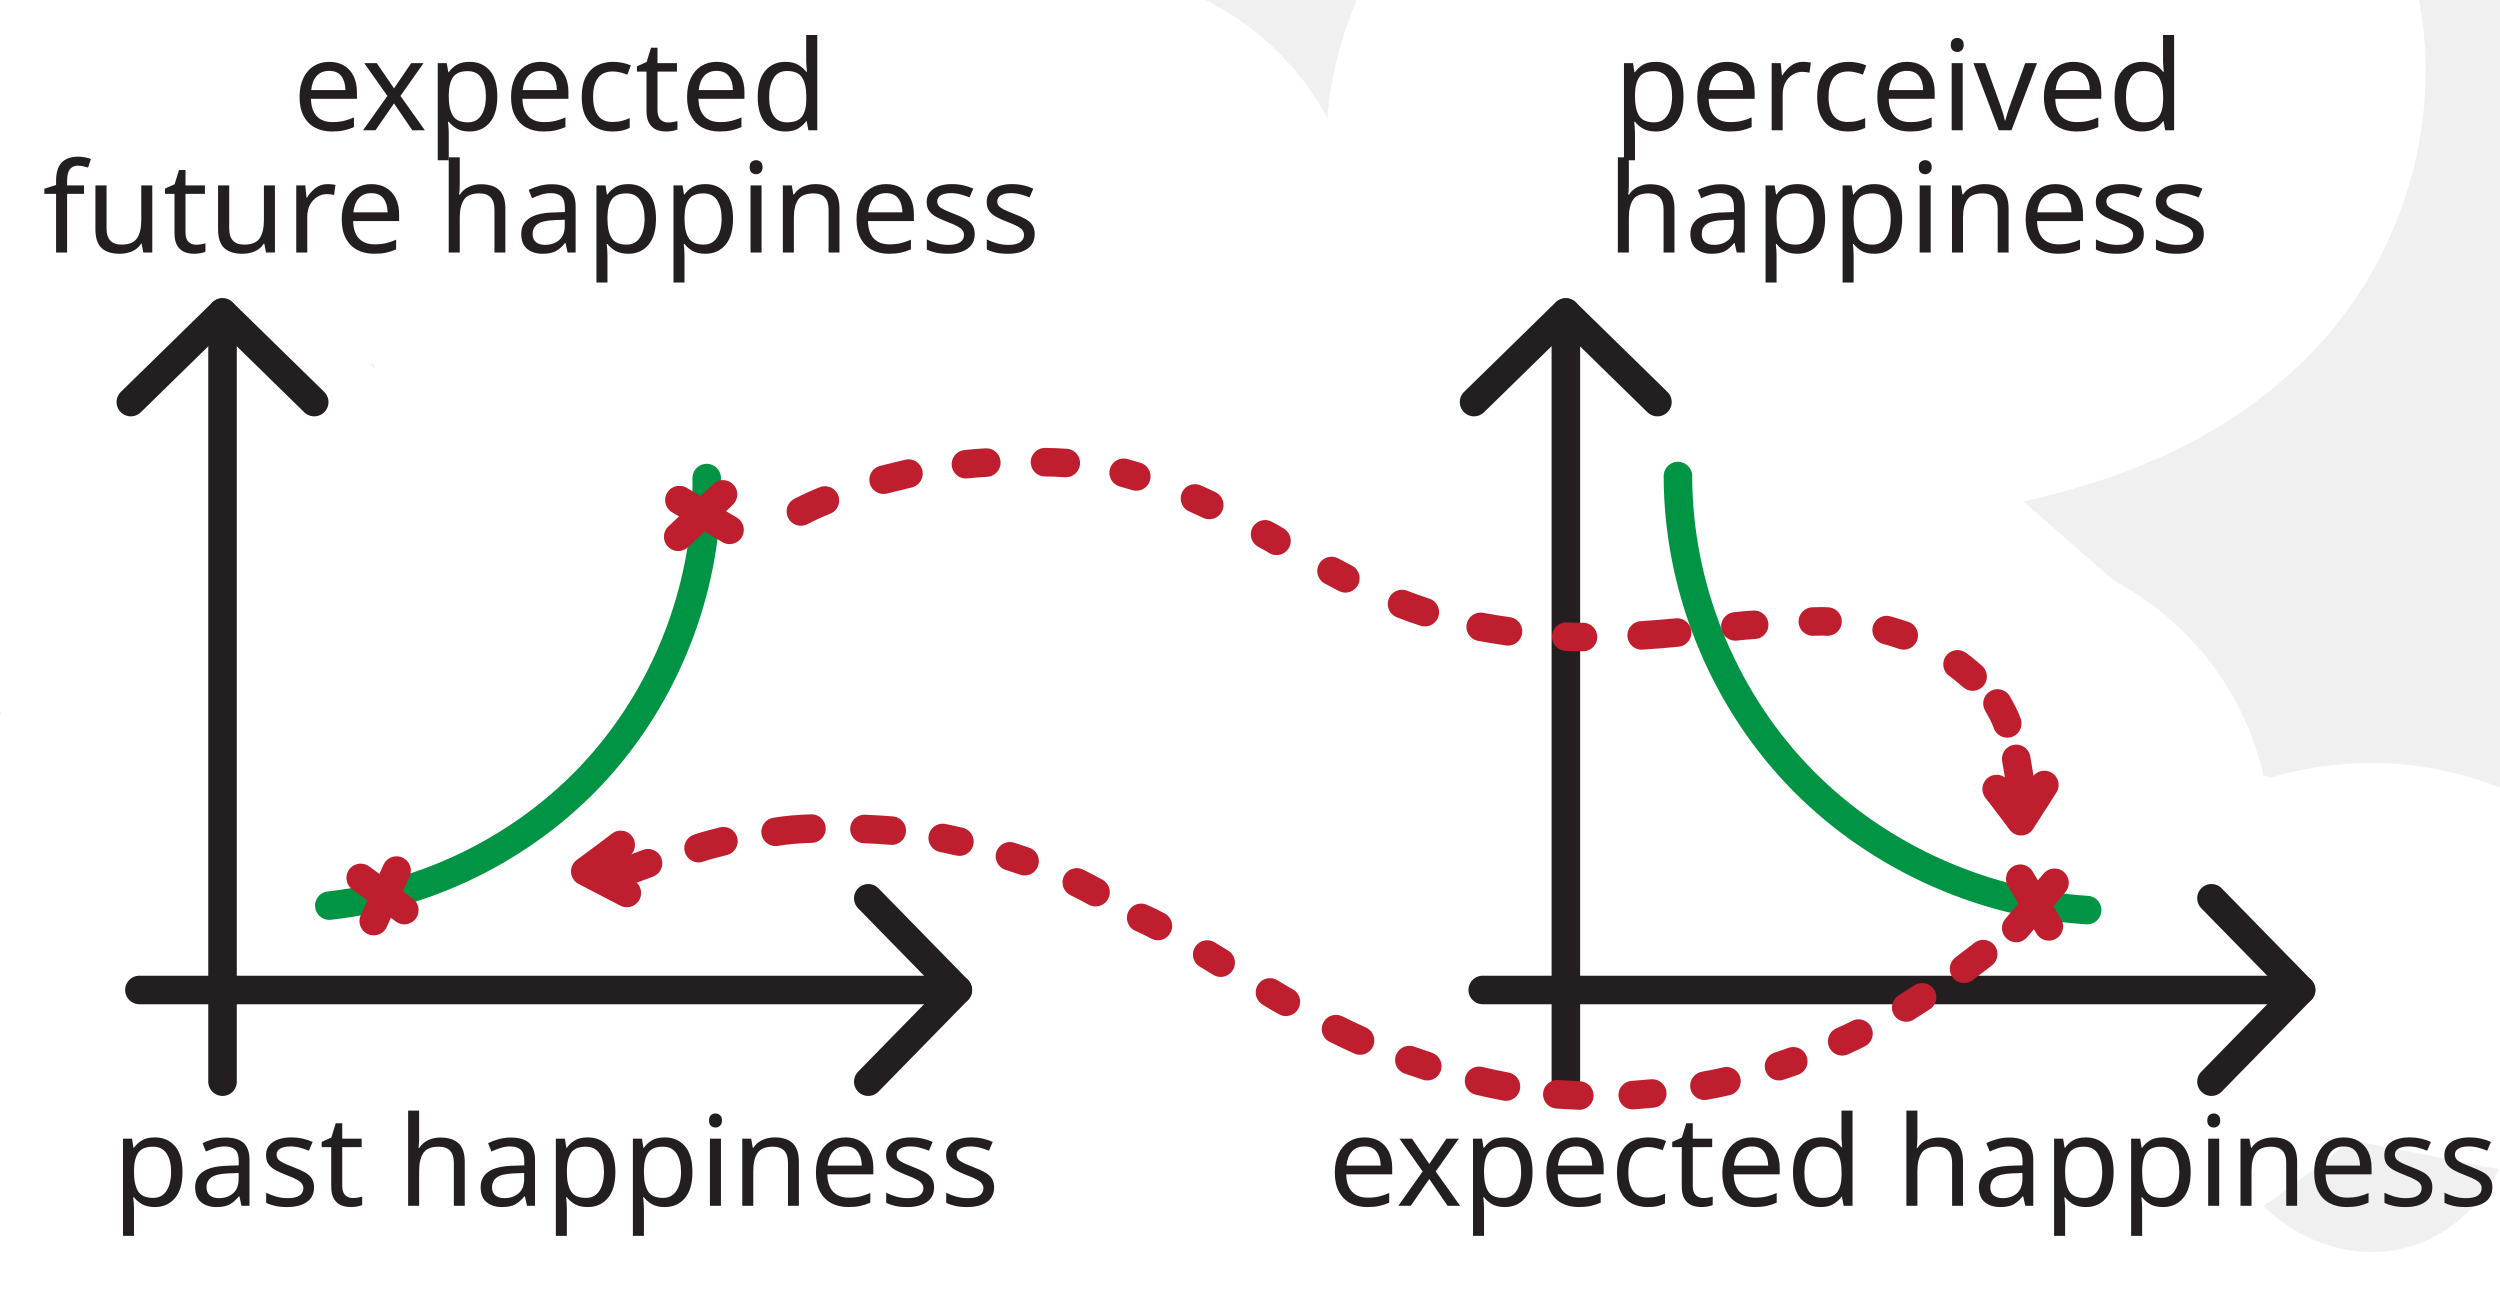
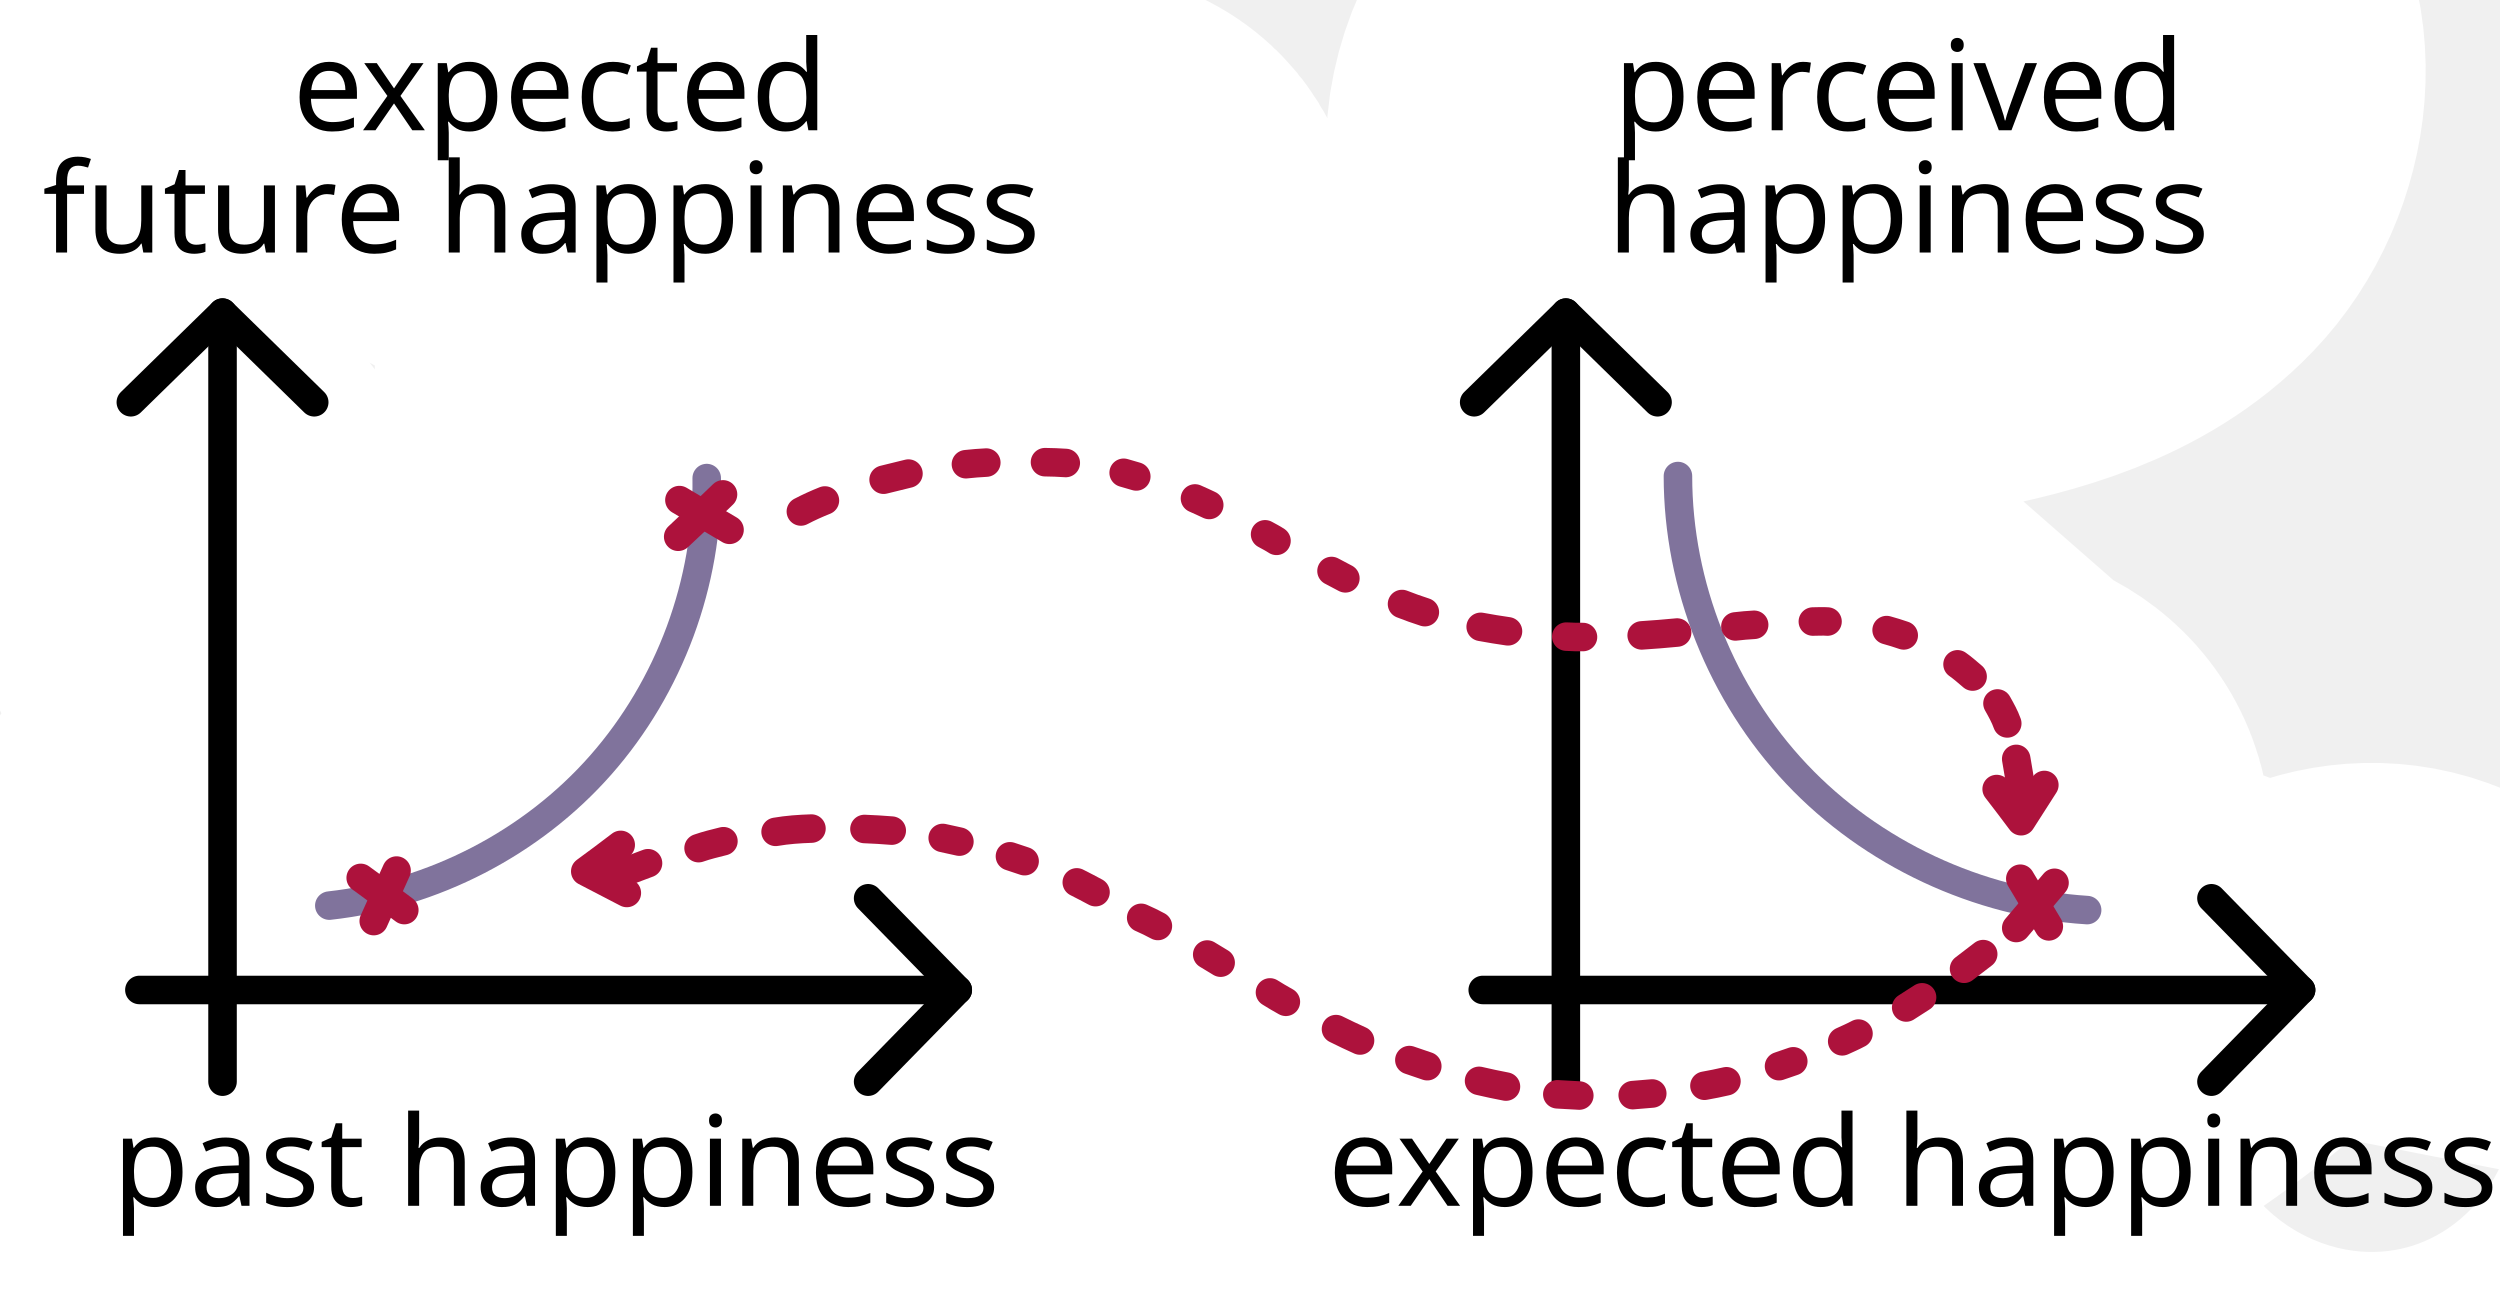
- <svg xmlns="http://www.w3.org/2000/svg" xmlns:xlink="http://www.w3.org/1999/xlink" version="1.1" id="Layer_1" x="0px" y="0px" width="613.4px" height="321.3px" viewBox="0 0 613.4 321.3" enable-background="new 0 0 613.4 321.3" xml:space="preserve">
-   <symbol id="Arrow_right_1_" viewBox="-25.5 -26 29 52">
-     <polyline fill="none" stroke="#231F20" stroke-width="7" stroke-linecap="round" stroke-linejoin="round" stroke-miterlimit="10" points="   -22,22.5 0,0 -22,-22.5  " />
-   </symbol>
-   <symbol id="Arrow_up" viewBox="-26 -25.5 52 29">
-     <polyline fill="none" stroke="#231F20" stroke-width="7" stroke-linecap="round" stroke-linejoin="round" stroke-miterlimit="10" points="   -22.5,-22 0,0 22.5,-22  " />
-   </symbol>
+ <svg xmlns="http://www.w3.org/2000/svg" version="1.1" id="Layer_1" x="0px" y="0px" width="613.4px" height="321.3px" viewBox="0 0 613.4 321.3" enable-background="new 0 0 613.4 321.3" xml:space="preserve">
  <path fill="none" stroke="#FFFFFF" stroke-width="120" stroke-linejoin="bevel" stroke-miterlimit="10" d="M7.7,63.8  C34.6,45.7,61.4,27.6,88.3,9.5C82,27.8,75.8,46.2,69.5,64.5c24-28.7,48-57.3,72-86c-9.6,25.6-19.3,51.1-28.9,76.7  c19.2-12.7,38.4-25.3,57.5-38c-4,20.5-8,41-12.1,61.5C173.7,64,189.4,49.1,205,34.3c3.8-3.6,7.8-7.3,12.8-9s11.3-0.6,14.1,3.8  c6.9,10.6-11,27.2-1.7,35.7c11.4,10.4,29.7-20.1,41-9.6c4.1,3.8,2.9,11-1,14.9s-9.7,5.4-15.1,6.4c-66.2,11.8-135.4-24.3-200.4-6.7  c-10.8,2.9-23.1,10-22.7,21.2c0.3,8.3,8.1,14.8,16.2,16.5c8.2,1.6,16.5-0.4,24.6-2.4c-12,21.7-24,43.5-36,65.2  c11.1,2,22.2,3.9,33.2,5.9c-10.9,17.7-21.8,35.5-32.6,53.2c8.8,0.6,17.5,1.3,26.3,1.9c-12.6,18.4-25.3,36.7-37.9,55.1  c4.7,10.7,20.1,12.9,30.5,7.5s17-16,23-26.1c1,17.5,19.5,31.8,36.7,28.4c10.2-2,18.9-9,29-11.5c17.3-4.3,34.6,5.2,51.7,10.2  c17.1,5.1,40.4,2.7,46.1-14.2c5.3-15.6-9.9-31.8-26.1-35c-16.2-3.2-32.6,2.2-48.8,5.3c-21.2,4-43.1,4-64.2,0.1  c-8.4-1.6-17.4-4.2-22.3-11.1c-7.2-10-2.3-25,7.3-32.8c9.5-7.8,22.2-10.4,34.4-12.7c-3.2,15.6,3.6,32.9,16.6,42.1  c1.9-26.3,3.9-52.6,5.8-79c14.1,26.4,28.1,52.9,42.2,79.3c-4.4-41.8-8.9-83.7-13.3-125.5c7.3,31.5,14.7,62.9,22,94.4  c1.7,7.3,6.3,16.6,13.6,15c7-1.6,7.6-11.2,6.7-18.3c-3.9-28.6-7.8-57.3-11.7-85.9c28.2-12.4,61.1-4.5,89.8,6.8s57,26.1,87.8,27.3  c17.1,0.7,37.9-6.2,41-23.1c2.8-14.7-10.5-28.5-25.1-31.8s-29.7,0.9-44,5.2c19.3-29.6,55.7-47,90.8-43.4c-2-12.3-4.1-25-11.1-35.2  S413.6,5,402,9.4c-9.1,3.4-14.8,12.8-16.3,22.4c-1.5,10.2,1.5,21.2,9,28.2s19.7,9,28.4,3.5c15.1-9.4,14.9-35.1,31.4-41.6  c11.4-4.4,24.5,4,29.6,15.1c5.1,11.1,4.3,23.9,3.4,36c13-25.5,26-51,39-76.6c13.4,12,10.2,35.3-2.3,48.3c-12.5,13-30.9,18-48.6,21.4  c-17.7,3.3-36.1,5.8-51.5,15.2c-24.7,15.2-36,48.9-25.6,76c7.7-5.8,15.5-11.6,23.2-17.4c-25.8,5.9-49,22.8-62.4,45.6  c28.7-13.6,57.3-27.1,86-40.7c-5.4,10.8-10.7,21.6-16.1,32.4c20-12.8,40-25.5,60-38.3c-11.8,25.3-23.7,50.6-35.5,75.9  c5.1-7.7,10.6-15.7,18.9-19.7s20.3-1.8,23.7,6.7c2.6,6.4-0.3,13.7-3.2,20c-8.1,17.7-16.3,35.3-24.4,53c32.7-13,62.8-32.7,87.7-57.6  c1,14.4,1.9,28.8,2.9,43.2c6.1-12.4,23.9-17.2,35.4-9.5c11.5,7.7,14,25.9,4.9,36.4c-9.6,11-26.3,11.3-40.9,10.6  c-65.3-2.8-130.6-5.6-195.9-8.3c-10.9-0.5-22.4-1.1-31.7-6.8c-9.3-5.8-15.3-18.5-9.9-28c5.4-9.5,19.3-11,29.1-6.2  c9.8,4.8,16.6,14,23.4,22.6s14.4,17.4,24.8,20.6c-0.8-16.3-1.7-32.6-2.5-48.9c19.6,9.9,39.3,19.7,58.9,29.6  c1.8-14.5,3.6-28.9,5.4-43.4c-13.9,21.8-46.3,29.1-68.2,15.3c-21.9-13.8-29.3-46.2-15.5-68.1c13.5,25,3.3,60-21.5,73.8  c-12.5,7-29,8.5-40.7,0.3s-15.3-27.4-4.8-37.1c-21.1,2.7-40.6,15.9-50.9,34.5c0-9.3,0-18.8-3-27.6c-3-8.8-9.6-16.9-18.6-19.2  c-9-2.3-18.7,1.6-25.5,7.9c-6.9,6.3-11.5,14.6-15.9,22.7" />
  <g id="Arrow_right">
</g>
  <g>
    <g>
-       <line fill="none" stroke="#231F20" stroke-width="7" stroke-linecap="round" stroke-linejoin="round" stroke-miterlimit="10" x1="54.6" y1="76.7" x2="54.6" y2="265.4" />
-       <line fill="none" stroke="#231F20" stroke-width="7" stroke-linecap="round" stroke-linejoin="round" stroke-miterlimit="10" x1="34.2" y1="242.9" x2="235" y2="242.9" />
-       <use xlink:href="#Arrow_up" width="52" height="29" x="-26" y="-25.5" transform="matrix(1 0 0 -1 54.5982 76.6548)" overflow="visible" />
-       <use xlink:href="#Arrow_right_1_" width="29" height="52" x="-25.5" y="-26" transform="matrix(1 0 0 -1 235.0354 242.9014)" overflow="visible" />
+       <line fill="none" stroke="#000000" stroke-width="7" stroke-linecap="round" stroke-linejoin="round" stroke-miterlimit="10" x1="54.6" y1="76.7" x2="54.6" y2="265.4" />
+       <line fill="none" stroke="#000000" stroke-width="7" stroke-linecap="round" stroke-linejoin="round" stroke-miterlimit="10" x1="34.2" y1="242.9" x2="235" y2="242.9" />
+       <g>
+         <polyline fill="none" stroke="#000000" stroke-width="7" stroke-linecap="round" stroke-linejoin="round" stroke-miterlimit="10" points="     32.1,98.7 54.6,76.7 77.1,98.7    " />
+       </g>
+       <g>
+         <polyline fill="none" stroke="#000000" stroke-width="7" stroke-linecap="round" stroke-linejoin="round" stroke-miterlimit="10" points="     213,220.4 235,242.9 213,265.4    " />
+       </g>
    </g>
-     <text transform="matrix(1 0 0 1 27.564 295.8537)" fill="#231F20" font-family="'PermanentMarker'" font-size="30.74px">past happiness</text>
+     <text transform="matrix(1 0 0 1 27.564 295.8537)" font-family="'PermanentMarker'" font-size="30.74px">past happiness</text>
    <text transform="matrix(1 0 0 1 71.8127 31.9547)">
-       <tspan x="0" y="0" fill="#231F20" font-family="'PermanentMarker'" font-size="30.74px">expected</tspan>
-       <tspan x="-61.4" y="30" fill="#231F20" font-family="'PermanentMarker'" font-size="30.74px">future happiness</tspan>
+       <tspan x="0" y="0" font-family="'PermanentMarker'" font-size="30.74px">expected</tspan>
+       <tspan x="-61.4" y="30" font-family="'PermanentMarker'" font-size="30.74px">future happiness</tspan>
    </text>
-     <path fill="none" stroke="#009444" stroke-width="7" stroke-linecap="round" stroke-linejoin="round" stroke-miterlimit="10" d="   M80.8,222.2c25.4-2.8,49.7-15.3,66.6-34.5s26.4-44.8,26-70.4" />
+     <path fill="none" stroke="#80739C" stroke-width="7" stroke-linecap="round" stroke-linejoin="round" stroke-miterlimit="10" d="   M80.8,222.2c25.4-2.8,49.7-15.3,66.6-34.5s26.4-44.8,26-70.4" />
  </g>
  <g>
    <g>
-       <line fill="none" stroke="#231F20" stroke-width="7" stroke-linecap="round" stroke-linejoin="round" stroke-miterlimit="10" x1="384.2" y1="76.7" x2="384.2" y2="265.4" />
-       <line fill="none" stroke="#231F20" stroke-width="7" stroke-linecap="round" stroke-linejoin="round" stroke-miterlimit="10" x1="363.8" y1="242.9" x2="564.6" y2="242.9" />
-       <use xlink:href="#Arrow_up" width="52" height="29" x="-26" y="-25.5" transform="matrix(1 0 0 -1 384.1687 76.6548)" overflow="visible" />
-       <use xlink:href="#Arrow_right_1_" width="29" height="52" x="-25.5" y="-26" transform="matrix(1 0 0 -1 564.6058 242.9014)" overflow="visible" />
+       <line fill="none" stroke="#000000" stroke-width="7" stroke-linecap="round" stroke-linejoin="round" stroke-miterlimit="10" x1="384.2" y1="76.7" x2="384.2" y2="265.4" />
+       <line fill="none" stroke="#000000" stroke-width="7" stroke-linecap="round" stroke-linejoin="round" stroke-miterlimit="10" x1="363.8" y1="242.9" x2="564.6" y2="242.9" />
+       <g>
+         <polyline fill="none" stroke="#000000" stroke-width="7" stroke-linecap="round" stroke-linejoin="round" stroke-miterlimit="10" points="     361.7,98.7 384.2,76.7 406.7,98.7    " />
+       </g>
+       <g>
+         <polyline fill="none" stroke="#000000" stroke-width="7" stroke-linecap="round" stroke-linejoin="round" stroke-miterlimit="10" points="     542.6,220.4 564.6,242.9 542.6,265.4    " />
+       </g>
    </g>
-     <text transform="matrix(1 0 0 1 325.8239 295.8537)" fill="#231F20" font-family="'PermanentMarker'" font-size="30.74px">expected happiness</text>
+     <text transform="matrix(1 0 0 1 325.8239 295.8537)" font-family="'PermanentMarker'" font-size="30.74px">expected happiness</text>
    <text transform="matrix(1 0 0 1 395.8446 31.9547)">
-       <tspan x="0" y="0" fill="#231F20" font-family="'PermanentMarker'" font-size="30.74px">perceived</tspan>
-       <tspan x="-1.5" y="30" fill="#231F20" font-family="'PermanentMarker'" font-size="30.74px">happiness</tspan>
+       <tspan x="0" y="0" font-family="'PermanentMarker'" font-size="30.74px">perceived</tspan>
+       <tspan x="-1.5" y="30" font-family="'PermanentMarker'" font-size="30.74px">happiness</tspan>
    </text>
-     <path fill="none" stroke="#009444" stroke-width="7" stroke-linecap="round" stroke-linejoin="round" stroke-miterlimit="10" d="   M411.7,116.8c0,26.9,10.7,53.6,29.1,73.1s44.5,31.7,71.3,33.4" />
+     <path fill="none" stroke="#80739C" stroke-width="7" stroke-linecap="round" stroke-linejoin="round" stroke-miterlimit="10" d="   M411.7,116.8c0,26.9,10.7,53.6,29.1,73.1s44.5,31.7,71.3,33.4" />
  </g>
  <g>
-     <path fill="none" stroke="#BE1E2D" stroke-width="7" stroke-linecap="round" stroke-linejoin="round" stroke-miterlimit="10" d="   M166.7,122.7c4.1,2.4,8.2,4.9,12.3,7.3" />
-     <path fill="none" stroke="#BE1E2D" stroke-width="7" stroke-linecap="round" stroke-linejoin="round" stroke-miterlimit="10" d="   M166.4,131.7c3.7-3.5,7.4-6.9,11-10.4" />
+     <path fill="none" stroke="#AD123C" stroke-width="7" stroke-linecap="round" stroke-linejoin="round" stroke-miterlimit="10" d="   M166.7,122.7c4.1,2.4,8.2,4.9,12.3,7.3" />
+     <path fill="none" stroke="#AD123C" stroke-width="7" stroke-linecap="round" stroke-linejoin="round" stroke-miterlimit="10" d="   M166.4,131.7c3.7-3.5,7.4-6.9,11-10.4" />
  </g>
  <g>
-     <path fill="none" stroke="#BE1E2D" stroke-width="7" stroke-linecap="round" stroke-linejoin="round" stroke-miterlimit="10" d="   M494.7,186.2c0.5,2.9,1,5.7,1.3,8.6" />
-     <path fill="none" stroke="#BE1E2D" stroke-width="7" stroke-linecap="round" stroke-linejoin="round" stroke-miterlimit="10" d="   M490.1,172.6c0.9,1.6,1.8,3.2,2.4,4.9" />
-     <path fill="none" stroke="#BE1E2D" stroke-width="7" stroke-linecap="round" stroke-linejoin="round" stroke-miterlimit="10" d="   M480.3,163c1.3,0.9,2.5,2,3.7,3" />
-     <path fill="none" stroke="#BE1E2D" stroke-width="7" stroke-linecap="round" stroke-linejoin="round" stroke-miterlimit="10" d="   M462.9,154.6c1.4,0.4,2.8,0.8,4.2,1.3" />
-     <path fill="none" stroke="#BE1E2D" stroke-width="7" stroke-linecap="round" stroke-linejoin="round" stroke-miterlimit="10" d="   M444.8,152.5c1.2,0,2.4-0.1,3.6,0" />
-     <path fill="none" stroke="#BE1E2D" stroke-width="7" stroke-linecap="round" stroke-linejoin="round" stroke-miterlimit="10" d="   M425.8,153.7c1.5-0.2,3.1-0.3,4.6-0.4" />
-     <path fill="none" stroke="#BE1E2D" stroke-width="7" stroke-linecap="round" stroke-linejoin="round" stroke-miterlimit="10" d="   M402.8,155.9c2.9-0.2,5.8-0.4,8.7-0.7" />
-     <path fill="none" stroke="#BE1E2D" stroke-width="7" stroke-linecap="round" stroke-linejoin="round" stroke-miterlimit="10" d="   M384.3,156.2c1.4,0.1,2.7,0.1,4.1,0.1" />
-     <path fill="none" stroke="#BE1E2D" stroke-width="7" stroke-linecap="round" stroke-linejoin="round" stroke-miterlimit="10" d="   M363.3,153.8c2.2,0.4,4.5,0.8,6.7,1.1" />
-     <path fill="none" stroke="#BE1E2D" stroke-width="7" stroke-linecap="round" stroke-linejoin="round" stroke-miterlimit="10" d="   M344,148.2c1.8,0.7,3.7,1.4,5.6,2" />
-     <path fill="none" stroke="#BE1E2D" stroke-width="7" stroke-linecap="round" stroke-linejoin="round" stroke-miterlimit="10" d="   M326.7,140.1c1.1,0.6,2.3,1.2,3.4,1.8" />
-     <path fill="none" stroke="#BE1E2D" stroke-width="7" stroke-linecap="round" stroke-linejoin="round" stroke-miterlimit="10" d="   M310.4,131.1c0.9,0.5,1.9,1,2.8,1.6" />
-     <path fill="none" stroke="#BE1E2D" stroke-width="7" stroke-linecap="round" stroke-linejoin="round" stroke-miterlimit="10" d="   M293.2,122.3c1.2,0.5,2.4,1.1,3.5,1.6" />
-     <path fill="none" stroke="#BE1E2D" stroke-width="7" stroke-linecap="round" stroke-linejoin="round" stroke-miterlimit="10" d="   M275.7,116c1,0.3,2.1,0.6,3.1,0.9" />
-     <path fill="none" stroke="#BE1E2D" stroke-width="7" stroke-linecap="round" stroke-linejoin="round" stroke-miterlimit="10" d="   M256.4,113.4c1.7,0,3.4,0.1,5.1,0.2" />
-     <path fill="none" stroke="#BE1E2D" stroke-width="7" stroke-linecap="round" stroke-linejoin="round" stroke-miterlimit="10" d="   M237,113.9c1.7-0.2,3.3-0.3,5-0.4" />
-     <path fill="none" stroke="#BE1E2D" stroke-width="7" stroke-linecap="round" stroke-linejoin="round" stroke-miterlimit="10" d="   M216.8,117.7c2-0.5,4-1,6.1-1.5" />
-     <path fill="none" stroke="#BE1E2D" stroke-width="7" stroke-linecap="round" stroke-linejoin="round" stroke-miterlimit="10" d="   M196.5,125.5c1.9-1,3.9-1.9,5.9-2.7" />
-     <path fill="none" stroke="#BE1E2D" stroke-width="7" stroke-linecap="round" stroke-linejoin="round" stroke-miterlimit="10" d="   M489.9,193.6c2,2.6,4,5.2,6,7.9c1.9-3,3.8-5.9,5.7-8.9" />
+     <path fill="none" stroke="#AD123C" stroke-width="7" stroke-linecap="round" stroke-linejoin="round" stroke-miterlimit="10" d="   M196.5,125.5c1.9-1,3.9-1.9,5.9-2.7" />
+     <path fill="none" stroke="#AD123C" stroke-width="7" stroke-linecap="round" stroke-linejoin="round" stroke-miterlimit="10" d="   M216.8,117.7c2-0.5,4-1,6.1-1.5" />
+     <path fill="none" stroke="#AD123C" stroke-width="7" stroke-linecap="round" stroke-linejoin="round" stroke-miterlimit="10" d="   M237,113.9c1.7-0.2,3.3-0.3,5-0.4" />
+     <path fill="none" stroke="#AD123C" stroke-width="7" stroke-linecap="round" stroke-linejoin="round" stroke-miterlimit="10" d="   M256.4,113.4c1.7,0,3.4,0.1,5.1,0.2" />
+     <path fill="none" stroke="#AD123C" stroke-width="7" stroke-linecap="round" stroke-linejoin="round" stroke-miterlimit="10" d="   M275.7,116c1,0.3,2.1,0.6,3.1,0.9" />
+     <path fill="none" stroke="#AD123C" stroke-width="7" stroke-linecap="round" stroke-linejoin="round" stroke-miterlimit="10" d="   M293.2,122.3c1.2,0.5,2.4,1.1,3.5,1.6" />
+     <path fill="none" stroke="#AD123C" stroke-width="7" stroke-linecap="round" stroke-linejoin="round" stroke-miterlimit="10" d="   M310.4,131.1c0.9,0.5,1.9,1,2.8,1.6" />
+     <path fill="none" stroke="#AD123C" stroke-width="7" stroke-linecap="round" stroke-linejoin="round" stroke-miterlimit="10" d="   M326.7,140.1c1.1,0.6,2.3,1.2,3.4,1.8" />
+     <path fill="none" stroke="#AD123C" stroke-width="7" stroke-linecap="round" stroke-linejoin="round" stroke-miterlimit="10" d="   M344,148.2c1.8,0.7,3.7,1.4,5.6,2" />
+     <path fill="none" stroke="#AD123C" stroke-width="7" stroke-linecap="round" stroke-linejoin="round" stroke-miterlimit="10" d="   M363.3,153.8c2.2,0.4,4.5,0.8,6.7,1.1" />
+     <path fill="none" stroke="#AD123C" stroke-width="7" stroke-linecap="round" stroke-linejoin="round" stroke-miterlimit="10" d="   M384.3,156.2c1.4,0.1,2.7,0.1,4.1,0.1" />
+     <path fill="none" stroke="#AD123C" stroke-width="7" stroke-linecap="round" stroke-linejoin="round" stroke-miterlimit="10" d="   M402.8,155.9c2.9-0.2,5.8-0.4,8.7-0.7" />
+     <path fill="none" stroke="#AD123C" stroke-width="7" stroke-linecap="round" stroke-linejoin="round" stroke-miterlimit="10" d="   M425.8,153.7c1.5-0.2,3.1-0.3,4.6-0.4" />
+     <path fill="none" stroke="#AD123C" stroke-width="7" stroke-linecap="round" stroke-linejoin="round" stroke-miterlimit="10" d="   M444.8,152.5c1.2,0,2.4-0.1,3.6,0" />
+     <path fill="none" stroke="#AD123C" stroke-width="7" stroke-linecap="round" stroke-linejoin="round" stroke-miterlimit="10" d="   M462.9,154.6c1.4,0.4,2.8,0.8,4.2,1.3" />
+     <path fill="none" stroke="#AD123C" stroke-width="7" stroke-linecap="round" stroke-linejoin="round" stroke-miterlimit="10" d="   M480.3,163c1.3,0.9,2.5,2,3.7,3" />
+     <path fill="none" stroke="#AD123C" stroke-width="7" stroke-linecap="round" stroke-linejoin="round" stroke-miterlimit="10" d="   M490.1,172.6c0.9,1.6,1.8,3.2,2.4,4.9" />
+     <path fill="none" stroke="#AD123C" stroke-width="7" stroke-linecap="round" stroke-linejoin="round" stroke-miterlimit="10" d="   M494.7,186.2c0.5,2.9,1,5.7,1.3,8.6" />
+     <path fill="none" stroke="#AD123C" stroke-width="7" stroke-linecap="round" stroke-linejoin="round" stroke-miterlimit="10" d="   M489.9,193.6c2,2.6,4,5.2,6,7.9c1.9-3,3.8-5.9,5.7-8.9" />
  </g>
  <g>
-     <path fill="none" stroke="#BE1E2D" stroke-width="7" stroke-linecap="round" stroke-linejoin="round" stroke-miterlimit="10" d="   M504.1,216.6c-3.1,3.7-6.3,7.4-9.4,11.1" />
-     <path fill="none" stroke="#BE1E2D" stroke-width="7" stroke-linecap="round" stroke-linejoin="round" stroke-miterlimit="10" d="   M495.7,215.6c2.3,3.9,4.7,7.8,7,11.7" />
+     <path fill="none" stroke="#AD123C" stroke-width="7" stroke-linecap="round" stroke-linejoin="round" stroke-miterlimit="10" d="   M504.1,216.6c-3.1,3.7-6.3,7.4-9.4,11.1" />
+     <path fill="none" stroke="#AD123C" stroke-width="7" stroke-linecap="round" stroke-linejoin="round" stroke-miterlimit="10" d="   M495.7,215.6c2.3,3.9,4.7,7.8,7,11.7" />
  </g>
  <g>
-     <path fill="none" stroke="#BE1E2D" stroke-width="7" stroke-linecap="round" stroke-linejoin="round" stroke-miterlimit="10" d="   M159,211.8c-2.1,0.8-4.3,1.6-6.4,2.4" />
-     <path fill="none" stroke="#BE1E2D" stroke-width="7" stroke-linecap="round" stroke-linejoin="round" stroke-miterlimit="10" d="   M177.5,206.4c-2,0.5-4.1,1-6.1,1.7" />
-     <path fill="none" stroke="#BE1E2D" stroke-width="7" stroke-linecap="round" stroke-linejoin="round" stroke-miterlimit="10" d="   M199.1,203.3c-3,0.1-5.9,0.3-8.8,0.8" />
-     <path fill="none" stroke="#BE1E2D" stroke-width="7" stroke-linecap="round" stroke-linejoin="round" stroke-miterlimit="10" d="   M218.8,203.8c-2.2-0.2-4.5-0.3-6.7-0.4" />
-     <path fill="none" stroke="#BE1E2D" stroke-width="7" stroke-linecap="round" stroke-linejoin="round" stroke-miterlimit="10" d="   M235.4,206.5c-1.4-0.3-2.7-0.6-4.1-0.9" />
-     <path fill="none" stroke="#BE1E2D" stroke-width="7" stroke-linecap="round" stroke-linejoin="round" stroke-miterlimit="10" d="   M251.4,211.3c-1.2-0.4-2.4-0.8-3.6-1.2" />
-     <path fill="none" stroke="#BE1E2D" stroke-width="7" stroke-linecap="round" stroke-linejoin="round" stroke-miterlimit="10" d="   M268.8,218.9c-1.5-0.8-3-1.6-4.6-2.4" />
-     <path fill="none" stroke="#BE1E2D" stroke-width="7" stroke-linecap="round" stroke-linejoin="round" stroke-miterlimit="10" d="   M284.1,227.2c-1.3-0.7-2.7-1.4-4.1-2" />
-     <path fill="none" stroke="#BE1E2D" stroke-width="7" stroke-linecap="round" stroke-linejoin="round" stroke-miterlimit="10" d="   M299.5,236.2c-1.1-0.7-2.2-1.3-3.3-2" />
-     <path fill="none" stroke="#BE1E2D" stroke-width="7" stroke-linecap="round" stroke-linejoin="round" stroke-miterlimit="10" d="   M315.5,245.8c-1.3-0.7-2.6-1.5-3.9-2.3" />
-     <path fill="none" stroke="#BE1E2D" stroke-width="7" stroke-linecap="round" stroke-linejoin="round" stroke-miterlimit="10" d="   M333.7,255.3c-2-0.9-3.9-1.8-5.9-2.8" />
-     <path fill="none" stroke="#BE1E2D" stroke-width="7" stroke-linecap="round" stroke-linejoin="round" stroke-miterlimit="10" d="   M350.2,261.6c-1.5-0.5-2.9-1-4.4-1.5" />
-     <path fill="none" stroke="#BE1E2D" stroke-width="7" stroke-linecap="round" stroke-linejoin="round" stroke-miterlimit="10" d="   M369.5,266.6c-2.2-0.4-4.4-0.9-6.6-1.4" />
-     <path fill="none" stroke="#BE1E2D" stroke-width="7" stroke-linecap="round" stroke-linejoin="round" stroke-miterlimit="10" d="   M387.5,268.8c-1.8-0.1-3.6-0.2-5.4-0.3" />
-     <path fill="none" stroke="#BE1E2D" stroke-width="7" stroke-linecap="round" stroke-linejoin="round" stroke-miterlimit="10" d="   M405.4,268.3c-1.6,0.1-3.2,0.3-4.8,0.4" />
-     <path fill="none" stroke="#BE1E2D" stroke-width="7" stroke-linecap="round" stroke-linejoin="round" stroke-miterlimit="10" d="   M423.6,265.3c-1.8,0.4-3.6,0.8-5.4,1.1" />
-     <path fill="none" stroke="#BE1E2D" stroke-width="7" stroke-linecap="round" stroke-linejoin="round" stroke-miterlimit="10" d="   M440,260.4c-1.2,0.4-2.3,0.8-3.5,1.2" />
-     <path fill="none" stroke="#BE1E2D" stroke-width="7" stroke-linecap="round" stroke-linejoin="round" stroke-miterlimit="10" d="   M456,253.6c-1.3,0.7-2.7,1.3-4,1.9" />
-     <path fill="none" stroke="#BE1E2D" stroke-width="7" stroke-linecap="round" stroke-linejoin="round" stroke-miterlimit="10" d="   M471.6,244.7c-1.3,0.8-2.6,1.7-3.9,2.5" />
-     <path fill="none" stroke="#BE1E2D" stroke-width="7" stroke-linecap="round" stroke-linejoin="round" stroke-miterlimit="10" d="   M486.6,234.1c-1.6,1.2-3.1,2.4-4.7,3.6" />
-     <path fill="none" stroke="#BE1E2D" stroke-width="7" stroke-linecap="round" stroke-linejoin="round" stroke-miterlimit="10" d="   M152.3,207.3c-2.9,2.2-5.8,4.4-8.7,6.5c3.4,1.8,6.8,3.5,10.2,5.3" />
+     <path fill="none" stroke="#AD123C" stroke-width="7" stroke-linecap="round" stroke-linejoin="round" stroke-miterlimit="10" d="   M486.6,234.1c-1.6,1.2-3.1,2.4-4.7,3.6" />
+     <path fill="none" stroke="#AD123C" stroke-width="7" stroke-linecap="round" stroke-linejoin="round" stroke-miterlimit="10" d="   M471.6,244.7c-1.3,0.8-2.6,1.7-3.9,2.5" />
+     <path fill="none" stroke="#AD123C" stroke-width="7" stroke-linecap="round" stroke-linejoin="round" stroke-miterlimit="10" d="   M456,253.6c-1.3,0.7-2.7,1.3-4,1.9" />
+     <path fill="none" stroke="#AD123C" stroke-width="7" stroke-linecap="round" stroke-linejoin="round" stroke-miterlimit="10" d="   M440,260.4c-1.2,0.4-2.3,0.8-3.5,1.2" />
+     <path fill="none" stroke="#AD123C" stroke-width="7" stroke-linecap="round" stroke-linejoin="round" stroke-miterlimit="10" d="   M423.6,265.3c-1.8,0.4-3.6,0.8-5.4,1.1" />
+     <path fill="none" stroke="#AD123C" stroke-width="7" stroke-linecap="round" stroke-linejoin="round" stroke-miterlimit="10" d="   M405.4,268.3c-1.6,0.1-3.2,0.3-4.8,0.4" />
+     <path fill="none" stroke="#AD123C" stroke-width="7" stroke-linecap="round" stroke-linejoin="round" stroke-miterlimit="10" d="   M387.5,268.8c-1.8-0.1-3.6-0.2-5.4-0.3" />
+     <path fill="none" stroke="#AD123C" stroke-width="7" stroke-linecap="round" stroke-linejoin="round" stroke-miterlimit="10" d="   M369.5,266.6c-2.2-0.4-4.4-0.9-6.6-1.4" />
+     <path fill="none" stroke="#AD123C" stroke-width="7" stroke-linecap="round" stroke-linejoin="round" stroke-miterlimit="10" d="   M350.2,261.6c-1.5-0.5-2.9-1-4.4-1.5" />
+     <path fill="none" stroke="#AD123C" stroke-width="7" stroke-linecap="round" stroke-linejoin="round" stroke-miterlimit="10" d="   M333.7,255.3c-2-0.9-3.9-1.8-5.9-2.8" />
+     <path fill="none" stroke="#AD123C" stroke-width="7" stroke-linecap="round" stroke-linejoin="round" stroke-miterlimit="10" d="   M315.5,245.8c-1.3-0.7-2.6-1.5-3.9-2.3" />
+     <path fill="none" stroke="#AD123C" stroke-width="7" stroke-linecap="round" stroke-linejoin="round" stroke-miterlimit="10" d="   M299.5,236.2c-1.1-0.7-2.2-1.3-3.3-2" />
+     <path fill="none" stroke="#AD123C" stroke-width="7" stroke-linecap="round" stroke-linejoin="round" stroke-miterlimit="10" d="   M284.1,227.2c-1.3-0.7-2.7-1.4-4.1-2" />
+     <path fill="none" stroke="#AD123C" stroke-width="7" stroke-linecap="round" stroke-linejoin="round" stroke-miterlimit="10" d="   M268.8,218.9c-1.5-0.8-3-1.6-4.6-2.4" />
+     <path fill="none" stroke="#AD123C" stroke-width="7" stroke-linecap="round" stroke-linejoin="round" stroke-miterlimit="10" d="   M251.4,211.3c-1.2-0.4-2.4-0.8-3.6-1.2" />
+     <path fill="none" stroke="#AD123C" stroke-width="7" stroke-linecap="round" stroke-linejoin="round" stroke-miterlimit="10" d="   M235.4,206.5c-1.4-0.3-2.7-0.6-4.1-0.9" />
+     <path fill="none" stroke="#AD123C" stroke-width="7" stroke-linecap="round" stroke-linejoin="round" stroke-miterlimit="10" d="   M218.8,203.8c-2.2-0.2-4.5-0.3-6.7-0.4" />
+     <path fill="none" stroke="#AD123C" stroke-width="7" stroke-linecap="round" stroke-linejoin="round" stroke-miterlimit="10" d="   M199.1,203.3c-3,0.1-5.9,0.3-8.8,0.8" />
+     <path fill="none" stroke="#AD123C" stroke-width="7" stroke-linecap="round" stroke-linejoin="round" stroke-miterlimit="10" d="   M177.5,206.4c-2,0.5-4.1,1-6.1,1.7" />
+     <path fill="none" stroke="#AD123C" stroke-width="7" stroke-linecap="round" stroke-linejoin="round" stroke-miterlimit="10" d="   M159,211.8c-2.1,0.8-4.3,1.6-6.4,2.4" />
+     <path fill="none" stroke="#AD123C" stroke-width="7" stroke-linecap="round" stroke-linejoin="round" stroke-miterlimit="10" d="   M152.3,207.3c-2.9,2.2-5.8,4.4-8.7,6.5c3.4,1.8,6.8,3.5,10.2,5.3" />
  </g>
  <g>
-     <path fill="none" stroke="#BE1E2D" stroke-width="7" stroke-linecap="round" stroke-linejoin="round" stroke-miterlimit="10" d="   M88.5,215.4c3.6,2.6,7.1,5.2,10.7,7.9" />
-     <path fill="none" stroke="#BE1E2D" stroke-width="7" stroke-linecap="round" stroke-linejoin="round" stroke-miterlimit="10" d="   M97.3,213.6c-1.9,4.1-3.7,8.3-5.6,12.4" />
+     <path fill="none" stroke="#AD123C" stroke-width="7" stroke-linecap="round" stroke-linejoin="round" stroke-miterlimit="10" d="   M88.5,215.4c3.6,2.6,7.1,5.2,10.7,7.9" />
+     <path fill="none" stroke="#AD123C" stroke-width="7" stroke-linecap="round" stroke-linejoin="round" stroke-miterlimit="10" d="   M97.3,213.6c-1.9,4.1-3.7,8.3-5.6,12.4" />
  </g>
+   <g id="Arrow_up">
+ </g>
</svg>
